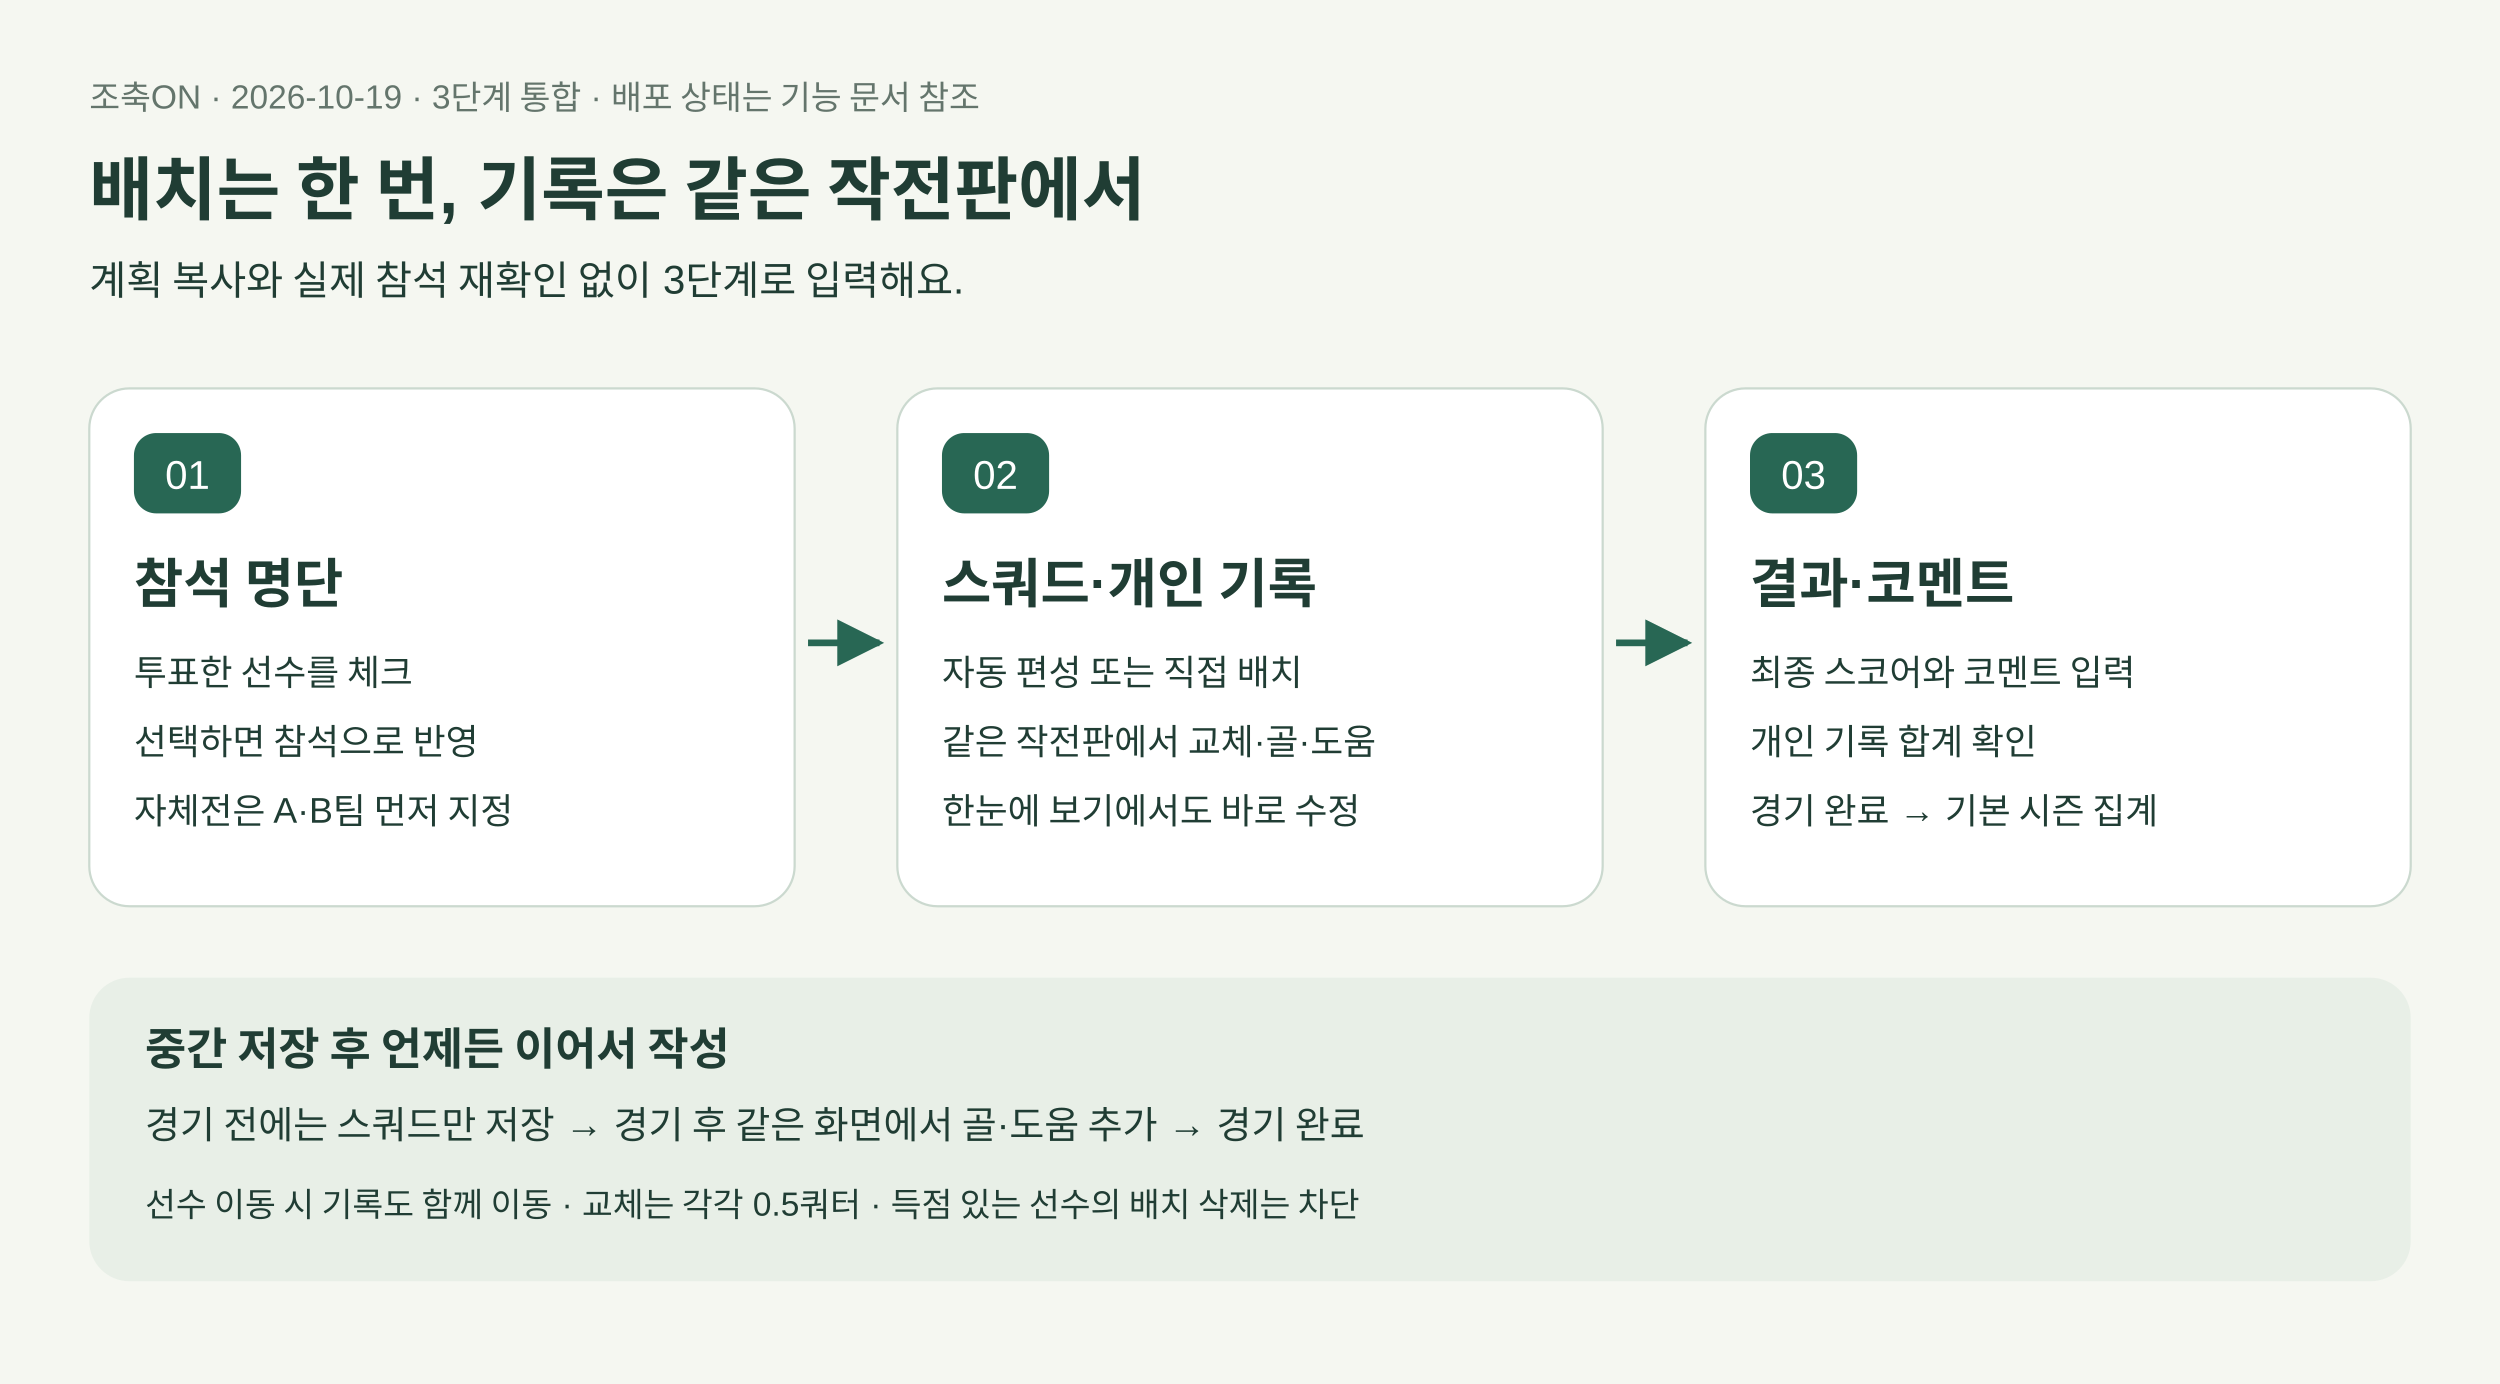
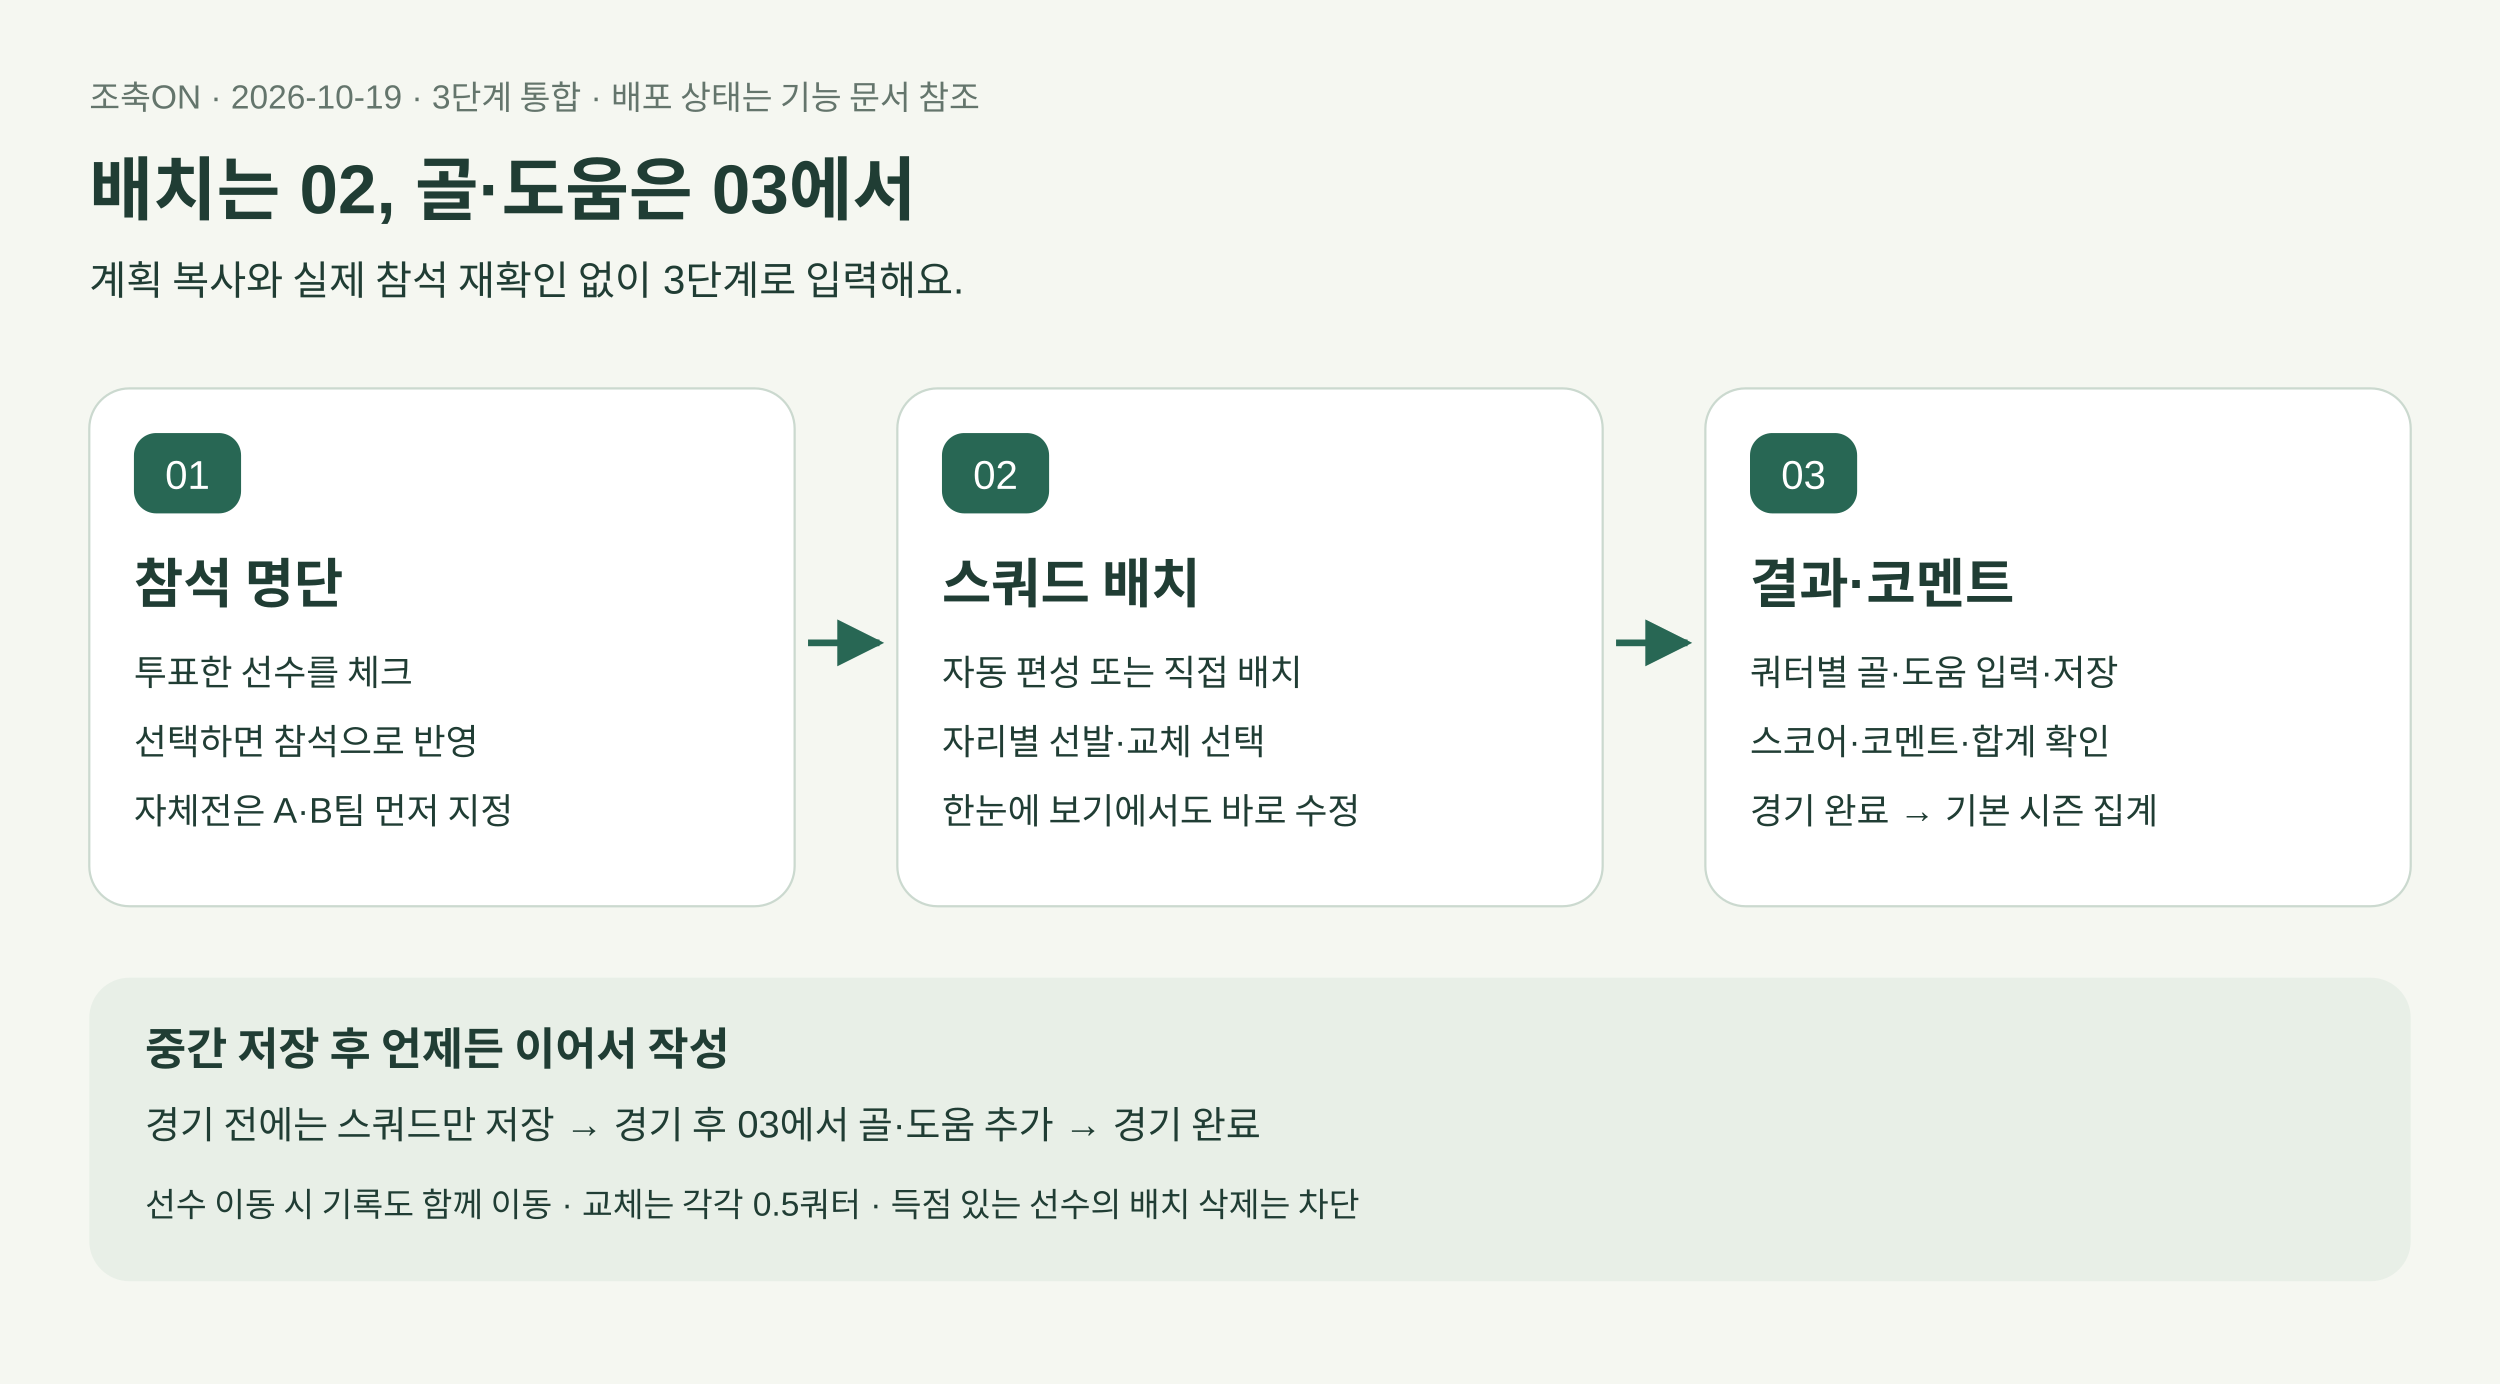
<svg xmlns="http://www.w3.org/2000/svg" width="1120" height="620" viewBox="0 0 1120 620" role="img" aria-labelledby="title desc">
  <defs>
    <marker id="arrow" viewBox="0 0 10 10" refX="9" refY="5" markerWidth="7" markerHeight="7" orient="auto-start-reverse">
      <path d="M0 0L10 5L0 10Z" fill="#286754" />
    </marker>
  </defs>
  <rect width="1120" height="620" fill="#f5f7f1" />
  <g font-family="Malgun Gothic,Arial,sans-serif" fill="#203d34">
    <text x="40" y="49" font-size="15" fill="#64756c">조축ON · 2026-10-19 · 3단계 통합 · 배포 상태는 기능 문서 참조</text>
-     <text x="40" y="96" font-size="31" font-weight="700">배치는 한 번, 기록은 같은 작전판에서</text>
+     <text x="40" y="96" font-size="31" font-weight="700">배치는 02, 골·도움은 03에서</text>
    <text x="40" y="132" font-size="18">계획 복사와 실제 참석 재확인 없이 3단계로 입력해요.</text>
    <rect x="40" y="174" width="316" height="232" rx="18" fill="white" stroke="#cbd9cf" />
    <rect x="60" y="194" width="48" height="36" rx="10" fill="#286754" />
    <text x="84" y="219" text-anchor="middle" fill="white" font-size="18">01</text>
    <text x="60" y="270" font-size="24" font-weight="700">참석 명단</text>
    <text x="60" y="307" font-size="16">투표한 선수를 체크</text>
    <text x="60" y="338" font-size="16">선택하면 참석으로 반영</text>
    <text x="60" y="369" font-size="16">자체전은 A·B팀 먼저 지정</text>
    <path d="M362 288h32" fill="none" stroke="#286754" stroke-width="3" marker-end="url(#arrow)" />
    <rect x="402" y="174" width="316" height="232" rx="18" fill="white" stroke="#cbd9cf" />
    <rect x="422" y="194" width="48" height="36" rx="10" fill="#286754" />
    <text x="446" y="219" text-anchor="middle" fill="white" font-size="18">02</text>
-     <text x="422" y="270" font-size="24" font-weight="700">스쿼드·개인 기록</text>
+     <text x="422" y="270" font-size="24" font-weight="700">스쿼드 배치</text>
    <text x="422" y="307" font-size="16">자동 편성 또는 직접 배치</text>
-     <text x="422" y="338" font-size="16">같은 작전판에서 교체·골·도움</text>
+     <text x="422" y="338" font-size="16">자리별 선발·교체 선택</text>
    <text x="422" y="369" font-size="16">한눈에 보기에서도 바로 수정</text>
    <path d="M724 288h32" fill="none" stroke="#286754" stroke-width="3" marker-end="url(#arrow)" />
    <rect x="764" y="174" width="316" height="232" rx="18" fill="white" stroke="#cbd9cf" />
    <rect x="784" y="194" width="48" height="36" rx="10" fill="#286754" />
    <text x="808" y="219" text-anchor="middle" fill="white" font-size="18">03</text>
    <text x="784" y="270" font-size="24" font-weight="700">결과·코멘트</text>
-     <text x="784" y="307" font-size="16">최종 스코어와 코멘트 입력</text>
-     <text x="784" y="338" font-size="16">개인 기록 합계 확인</text>
+     <text x="784" y="307" font-size="16">쿼터별 골·도움 입력·저장</text>
+     <text x="784" y="338" font-size="16">스코어·코멘트·합계 확인</text>
    <text x="784" y="369" font-size="16">경기 완료 → 기본 시즌 집계</text>
    <rect x="40" y="438" width="1040" height="136" rx="18" fill="#e8efe7" />
    <text x="65" y="477" font-size="20" font-weight="700">중간 저장 후 언제든 이어서 작성</text>
-     <text x="65" y="510" font-size="17">경기 전에는 스쿼드만 저장 → 경기 후 같은 화면에서 골·도움 추가 → 경기 완료</text>
+     <text x="65" y="510" font-size="17">경기 전에는 스쿼드만 저장 → 경기 후 03에서 골·도움 추가 → 경기 완료</text>
    <text x="65" y="545" font-size="15">선수 이동 시 기록도 함께 이동 · 교체는 각각 0.5쿼터 · 득점 있는 선수의 배치 삭제는 차단</text>
  </g>
</svg>
